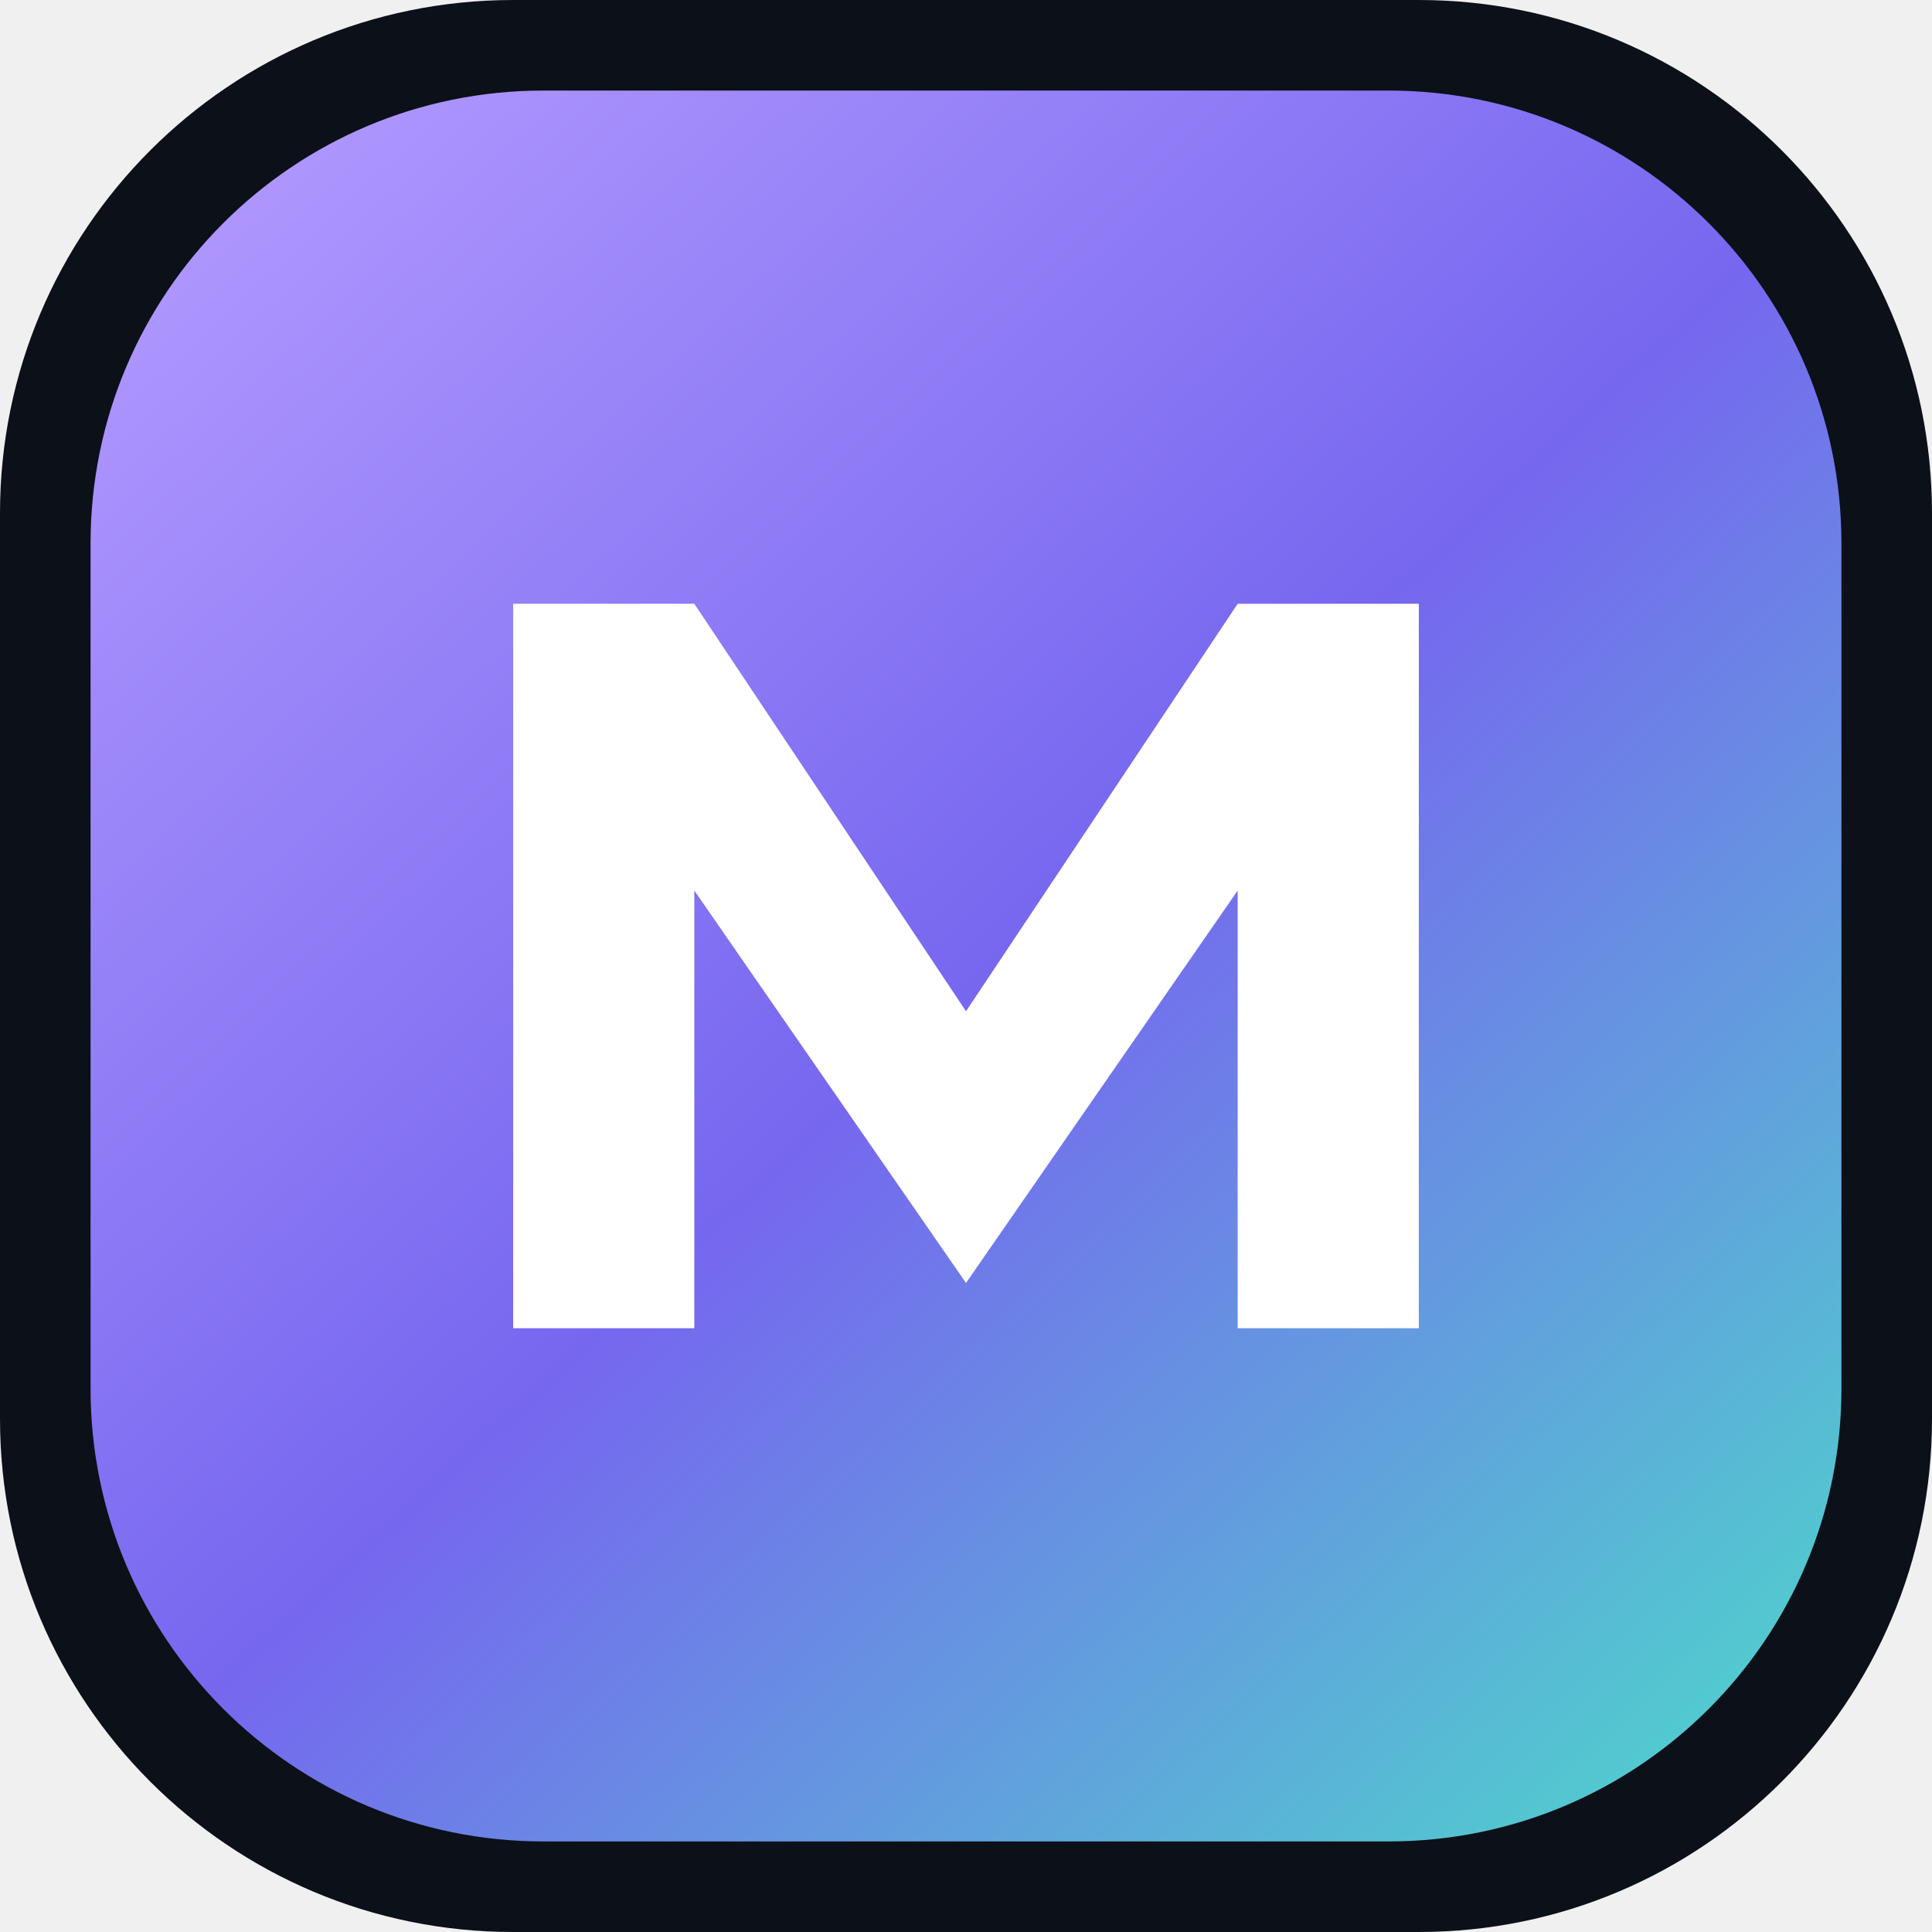
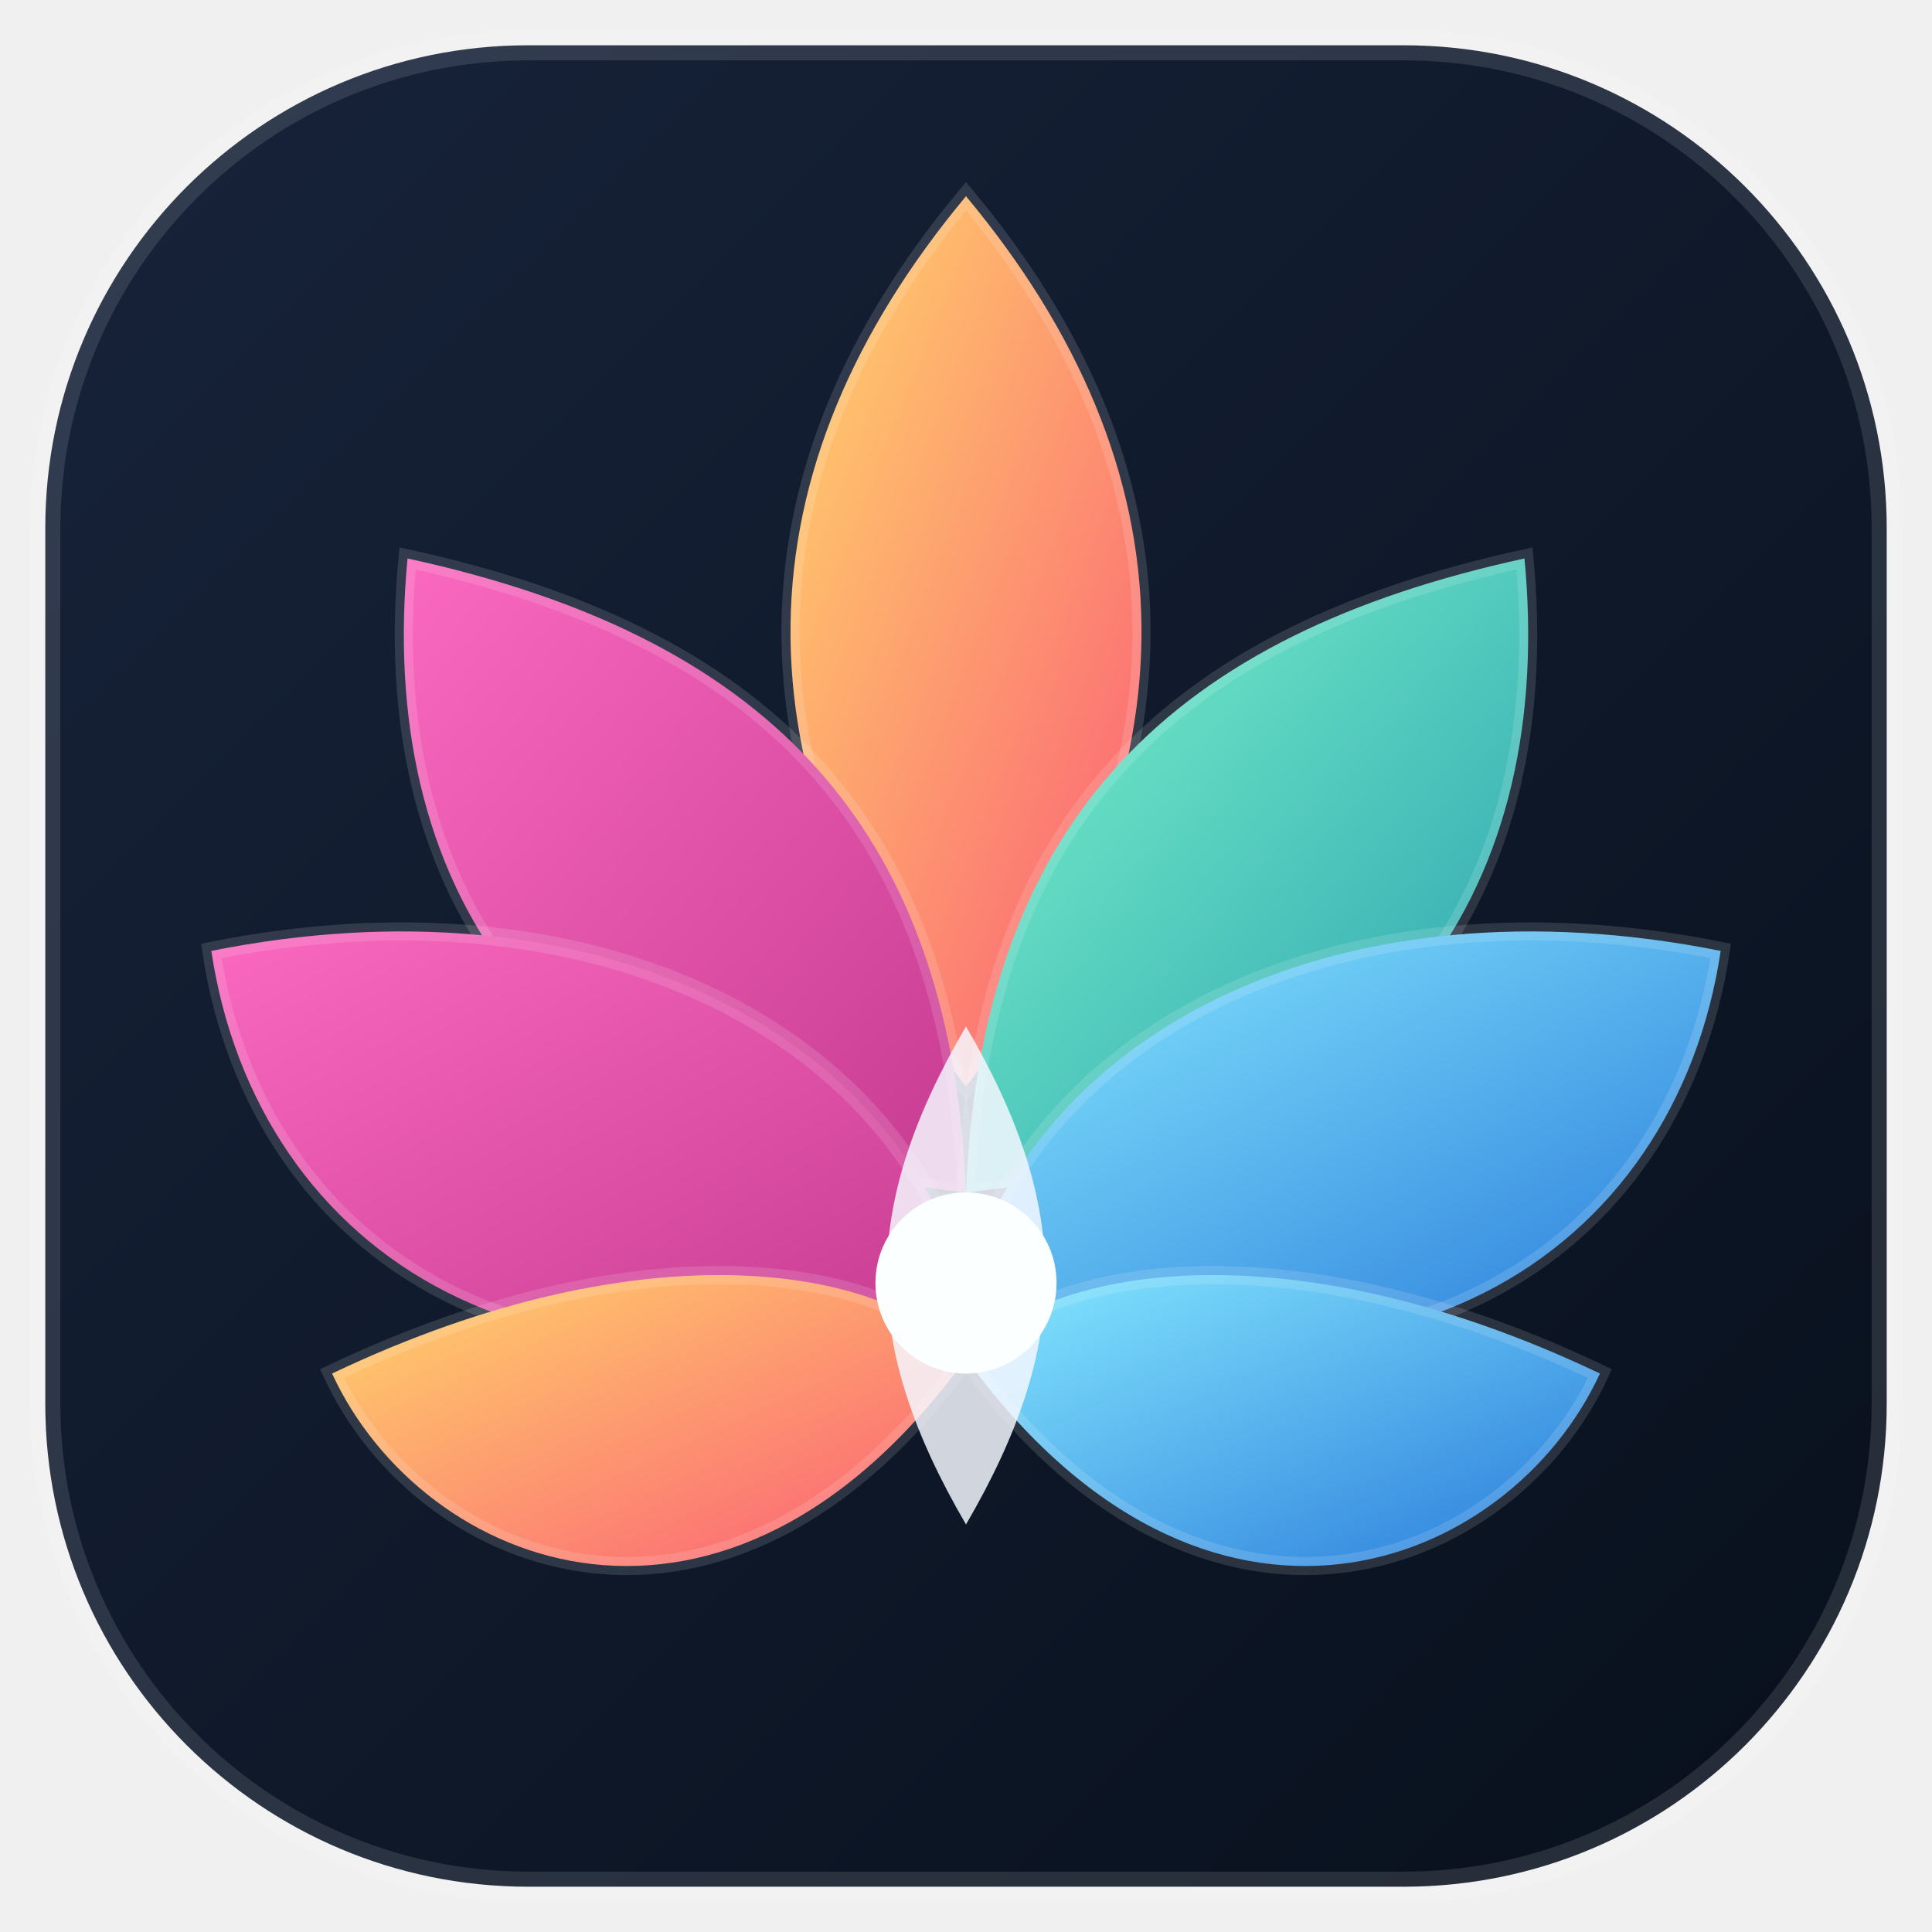
- <svg xmlns="http://www.w3.org/2000/svg" viewBox="0 0 128 128">
+ <svg xmlns="http://www.w3.org/2000/svg" viewBox="0 0 128 128" role="img" aria-label="Memora blooming memory icon">
  <defs>
-     <linearGradient id="g" x1="12" y1="8" x2="118" y2="122" gradientUnits="userSpaceOnUse">
-       <stop stop-color="#b39aff" />
-       <stop offset=".5" stop-color="#7667ef" />
-       <stop offset="1" stop-color="#4dd7cb" />
+     <linearGradient id="night" x1="0" y1="0" x2="1" y2="1">
+       <stop stop-color="#17233a" />
+       <stop offset="1" stop-color="#08101c" />
    </linearGradient>
-     <radialGradient id="r" cx="0" cy="0" r="1" gradientTransform="translate(91 28) rotate(128) scale(76)">
-       <stop stop-color="#ff83bd" stop-opacity=".65" />
-       <stop offset="1" stop-color="#ff83bd" stop-opacity="0" />
-     </radialGradient>
+     <linearGradient id="petal1" x1="0" y1="0" x2="1" y2="1">
+       <stop stop-color="#ffd66a" />
+       <stop offset="1" stop-color="#fb5b76" />
+     </linearGradient>
+     <linearGradient id="petal2" x1="0" y1="0" x2="1" y2="1">
+       <stop stop-color="#fa69bf" />
+       <stop offset="1" stop-color="#c63c91" />
+     </linearGradient>
+     <linearGradient id="petal3" x1="0" y1="0" x2="1" y2="1">
+       <stop stop-color="#86e9ff" />
+       <stop offset="1" stop-color="#287ada" />
+     </linearGradient>
+     <linearGradient id="petal4" x1="0" y1="0" x2="1" y2="1">
+       <stop stop-color="#7df6cc" />
+       <stop offset="1" stop-color="#289eae" />
+     </linearGradient>
  </defs>
-   <rect width="128" height="128" rx="34" fill="#0c1019" />
-   <rect x="6" y="6" width="116" height="116" rx="30" fill="url(#g)" />
-   <rect x="6" y="6" width="116" height="116" rx="30" fill="url(#r)" />
-   <path d="M34 88V40h12l18 27 18-27h12v48H82V59L64 85 46 59v29H34Z" fill="white" />
+   <rect x="3" y="3" width="122" height="122" rx="32" fill="url(#night)" stroke="#ffffff" stroke-opacity=".12" stroke-width="2" />
+   <g stroke="#ffffff" stroke-opacity=".13" stroke-width="1.2">
+     <path d="M64 72C48 51 49 31 64 13C79 31 80 51 64 72Z" fill="url(#petal1)" />
+     <path d="M64 79C35 76 25 58 27 37C50 42 63 54 64 79Z" fill="url(#petal2)" />
+     <path d="M64 79C93 76 103 58 101 37C78 42 65 54 64 79Z" fill="url(#petal4)" />
+     <path d="M64 85C36 96 17 83 14 63C39 58 59 68 64 85Z" fill="url(#petal2)" />
+     <path d="M64 85C92 96 111 83 114 63C89 58 69 68 64 85Z" fill="url(#petal3)" />
+     <path d="M64 90C48 112 28 104 22 91C43 81 59 84 64 90Z" fill="url(#petal1)" />
+     <path d="M64 90C80 112 100 104 106 91C85 81 69 84 64 90Z" fill="url(#petal3)" />
+   </g>
+   <path d="M64 68C57 80 57 89 64 101C71 89 71 80 64 68Z" fill="#f5f8ff" opacity=".84" />
+   <circle cx="64" cy="85" r="6" fill="#fbffff" />
</svg>
